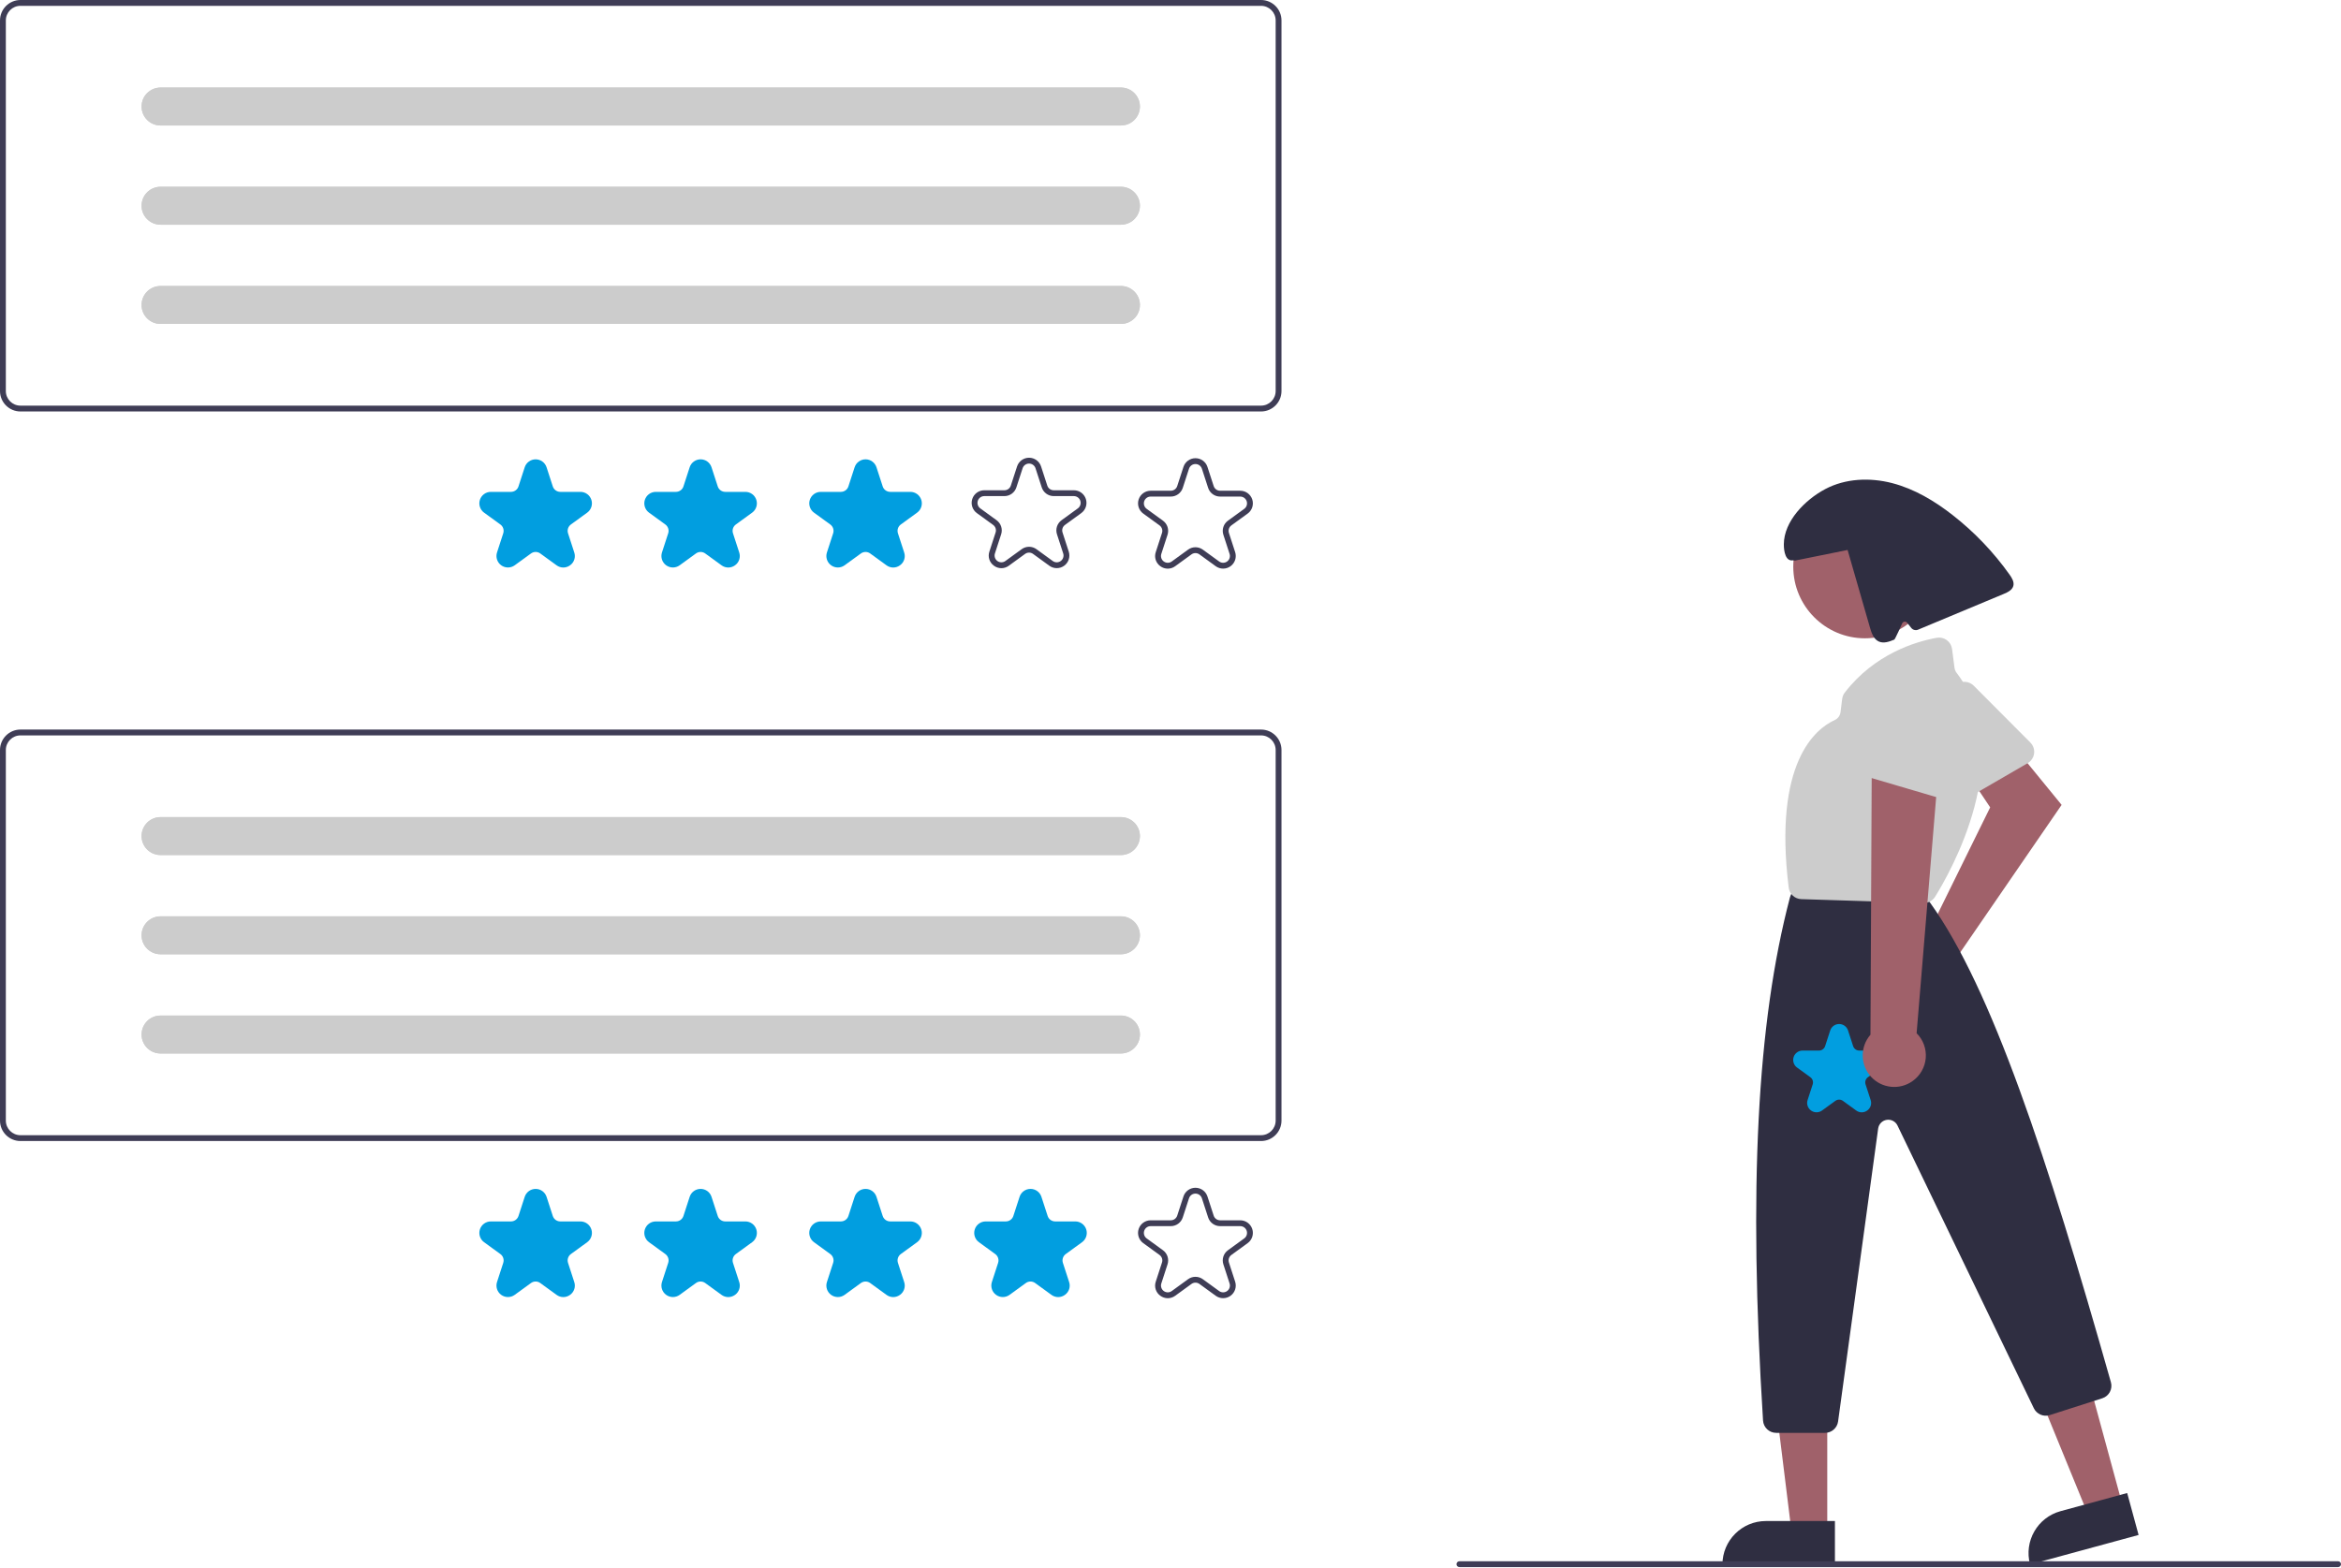
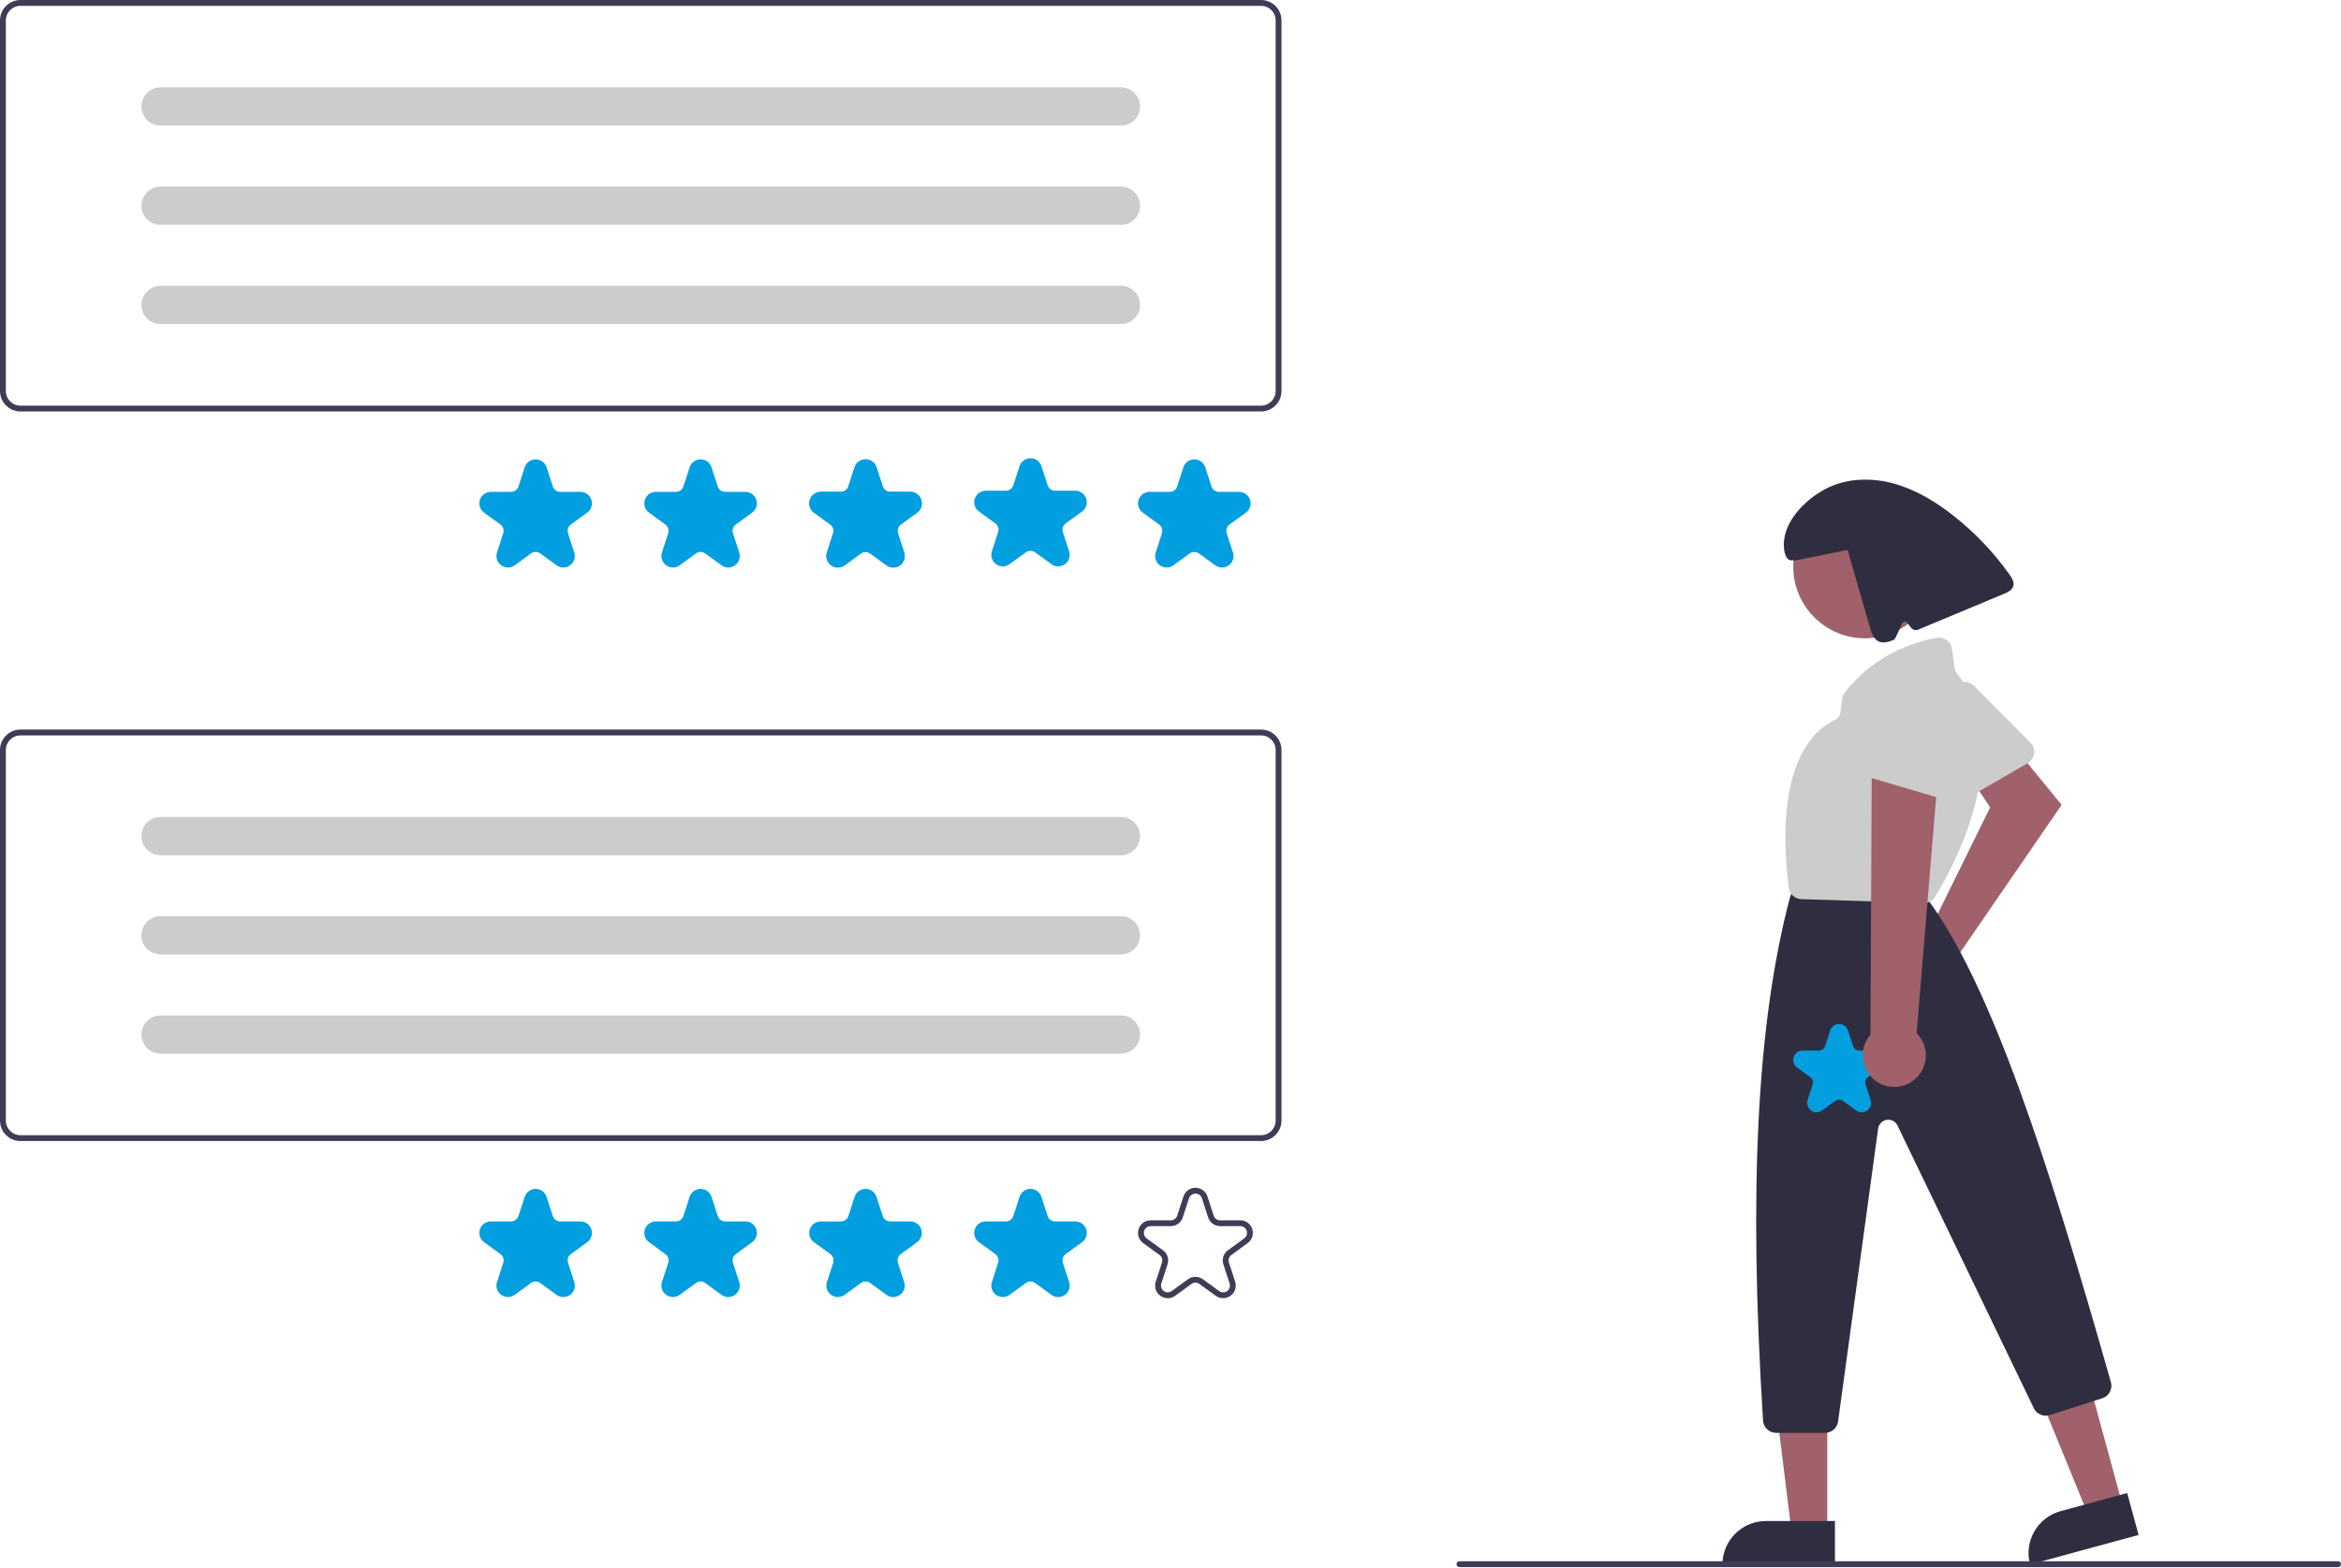
- <svg xmlns="http://www.w3.org/2000/svg" data-name="Layer 1" width="801.953" height="537" viewBox="0 0 801.953 537">
-   <path d="M857.273,503.003a10.527,10.527,0,0,1,1.621-.347l21.899-44.496-6.686-10.023,13.807-12.067,17.357,21.24-35.351,51.448a10.496,10.496,0,1,1-12.648-5.755Z" transform="translate(-199.0236 -181.5)" fill="#a0616a" />
-   <path d="M894.656,442.218a4.514,4.514,0,0,1-1.016.801l-22.406,12.989a4.499,4.499,0,0,1-6.324-1.968l-10.897-23.023a4.476,4.476,0,0,1,1.537-5.645l13.889-9.448a4.502,4.502,0,0,1,5.718.544L894.57,435.949a4.504,4.504,0,0,1,.086,6.269Z" transform="translate(-199.0236 -181.5)" fill="#ccc" />
-   <polygon points="727.092 515.689 715.262 518.908 697.217 474.811 714.677 470.06 727.092 515.689" fill="#a0616a" />
-   <path d="M906.717,697.917h23.644a0,0,0,0,1,0,0v14.887a0,0,0,0,1,0,0H891.83a0,0,0,0,1,0,0v0A14.887,14.887,0,0,1,906.717,697.917Z" transform="translate(-352.2474 82.43915) rotate(-15.22067)" fill="#2f2e41" />
-   <polygon points="625.961 524.716 613.702 524.715 607.869 477.427 625.963 477.428 625.961 524.716" fill="#a0616a" />
-   <path d="M604.944,521.212h23.644a0,0,0,0,1,0,0v14.887a0,0,0,0,1,0,0H590.057a0,0,0,0,1,0,0v0A14.887,14.887,0,0,1,604.944,521.212Z" fill="#2f2e41" />
-   <circle cx="638.878" cy="194.165" r="24.561" fill="#a0616a" />
-   <path d="M824.234,672.5H807.481a4.513,4.513,0,0,1-4.496-4.223c-4.992-79.361-2.072-136.289,9.19-179.153a4.678,4.678,0,0,1,.182-.552l.897-2.243a4.479,4.479,0,0,1,4.178-2.829h34.452a4.493,4.493,0,0,1,3.417,1.571l4.679,5.46c.091.106.177.215.259.329,21.101,29.426,40.011,86.954,61.912,164.278a4.485,4.485,0,0,1-2.958,5.517L901.189,666.417a4.524,4.524,0,0,1-5.425-2.332l-46.723-96.907a3.5,3.5,0,0,0-6.62,1.046l-13.728,100.386A4.517,4.517,0,0,1,824.234,672.5Z" transform="translate(-199.0236 -181.5)" fill="#2f2e41" />
-   <path d="M858.092,490.931c-.047,0-.094-.001-.141-.002l-41.848-1.321a4.485,4.485,0,0,1-4.329-3.954c-5.305-42.941,9.244-54.445,15.746-57.397a3.46,3.46,0,0,0,2.012-2.743l.562-4.501a4.484,4.484,0,0,1,.889-2.186c10.194-13.205,24.113-17.434,31.503-18.778a4.493,4.493,0,0,1,5.251,3.85l.843,6.463a3.56,3.56,0,0,0,.713,1.691c21.259,27.792-2.425,68.827-7.388,76.771h0A4.508,4.508,0,0,1,858.092,490.931Z" transform="translate(-199.0236 -181.5)" fill="#ccc" />
-   <path d="M887.455,378.43A97.753,97.753,0,0,0,867.95,358.01c-6.198-4.841-13.098-8.978-20.709-10.956-7.612-1.979-16.019-1.642-22.963,2.049-6.945,3.691-14.125,11.025-14.169,18.889-.014,2.527.629,5.945,3.117,5.508l.72.095q9.004-1.819,18.007-3.637,3.835,13.308,7.669,26.616c.539,1.87,1.262,3.961,3.037,4.758,1.672.751,3.604.043,5.296-.663.278-.116,2.668-5.482,2.668-5.482a1,1,0,0,1,1.723-.288l1.42,1.775a2,2,0,0,0,2.332.596q14.683-6.129,29.366-12.259c1.353-.565,2.865-1.302,3.257-2.715C889.095,380.944,888.267,379.576,887.455,378.43Z" transform="translate(-199.0236 -181.5)" fill="#2f2e41" />
-   <path d="M999.976,718.5h-301a1,1,0,0,1,0-2h301a1,1,0,0,1,0,2Z" transform="translate(-199.0236 -181.5)" fill="#3f3d56" />
-   <path d="M836.793,562.664a3.203,3.203,0,0,1-1.889-.625l-4.552-3.307a2.206,2.206,0,0,0-2.602,0l-4.552,3.307a3.213,3.213,0,0,1-4.945-3.592l1.739-5.351a2.207,2.207,0,0,0-.804-2.475l-4.552-3.308a3.213,3.213,0,0,1,1.889-5.813h5.626a2.208,2.208,0,0,0,2.105-1.529l1.739-5.351a3.213,3.213,0,0,1,6.112,0l1.739,5.351a2.208,2.208,0,0,0,2.105,1.529h5.626a3.213,3.213,0,0,1,1.889,5.813l-4.552,3.307a2.208,2.208,0,0,0-.804,2.475l1.739,5.351a3.165,3.165,0,0,1-1.167,3.592A3.203,3.203,0,0,1,836.793,562.664Z" transform="translate(-199.0236 -181.5)" fill="#019ee0" />
-   <path d="M854.189,551.966a10.743,10.743,0,0,0,1.406-16.412l7.773-93.871-23.144,3.184-.44,91.205a10.801,10.801,0,0,0,14.405,15.895Z" transform="translate(-199.0236 -181.5)" fill="#a0616a" />
-   <path d="M864.881,455.199a4.514,4.514,0,0,1-1.281-.186l-24.846-7.308a4.499,4.499,0,0,1-2.927-5.941l9.195-23.754a4.476,4.476,0,0,1,5.153-2.771l16.415,3.568a4.502,4.502,0,0,1,3.542,4.521l-.764,27.492a4.504,4.504,0,0,1-4.488,4.378Z" transform="translate(-199.0236 -181.5)" fill="#ccc" />
-   <path d="M631.024,572.5H206.024a7.008,7.008,0,0,1-7-7v-127a7.008,7.008,0,0,1,7-7H631.024a7.008,7.008,0,0,1,7,7v127A7.008,7.008,0,0,1,631.024,572.5Zm-425-139a5.006,5.006,0,0,0-5,5v127a5.006,5.006,0,0,0,5,5H631.024a5.006,5.006,0,0,0,5-5v-127a5.006,5.006,0,0,0-5-5Z" transform="translate(-199.0236 -181.5)" fill="#3f3d56" />
-   <path d="M391.999,625.975a3.925,3.925,0,0,1-2.314-.766l-5.576-4.051a2.702,2.702,0,0,0-3.187,0l-5.576,4.051a3.937,3.937,0,0,1-6.058-4.401l2.13-6.555a2.705,2.705,0,0,0-.985-3.032l-5.576-4.051a3.936,3.936,0,0,1,2.314-7.121h6.893a2.705,2.705,0,0,0,2.579-1.873l2.13-6.555a3.937,3.937,0,0,1,7.488,0l2.13,6.555a2.705,2.705,0,0,0,2.579,1.873h6.893a3.937,3.937,0,0,1,2.314,7.121l-5.576,4.051a2.705,2.705,0,0,0-.985,3.032l2.13,6.555a3.877,3.877,0,0,1-1.43,4.401A3.924,3.924,0,0,1,391.999,625.975Z" transform="translate(-199.0236 -181.5)" fill="#019ee0" />
-   <path d="M448.507,625.975a3.925,3.925,0,0,1-2.314-.766l-5.576-4.051a2.702,2.702,0,0,0-3.187,0l-5.576,4.051a3.937,3.937,0,0,1-6.058-4.401l2.13-6.555a2.705,2.705,0,0,0-.985-3.032l-5.576-4.051a3.937,3.937,0,0,1,2.314-7.121h6.893a2.705,2.705,0,0,0,2.579-1.873l2.13-6.555a3.936,3.936,0,0,1,7.488,0l2.13,6.555a2.705,2.705,0,0,0,2.579,1.873h6.893a3.937,3.937,0,0,1,2.314,7.121l-5.576,4.051a2.705,2.705,0,0,0-.985,3.032l2.13,6.555a3.877,3.877,0,0,1-1.43,4.401A3.924,3.924,0,0,1,448.507,625.975Z" transform="translate(-199.0236 -181.5)" fill="#019ee0" />
-   <path d="M505.016,625.975a3.924,3.924,0,0,1-2.314-.766l-5.576-4.051a2.708,2.708,0,0,0-3.188,0l-5.576,4.051a3.936,3.936,0,0,1-6.058-4.401l2.13-6.555a2.705,2.705,0,0,0-.985-3.032l-5.576-4.051a3.937,3.937,0,0,1,2.314-7.121h6.893a2.705,2.705,0,0,0,2.579-1.873l2.13-6.555a3.936,3.936,0,0,1,7.488,0l2.13,6.555a2.705,2.705,0,0,0,2.579,1.873h6.893a3.937,3.937,0,0,1,2.314,7.121l-5.576,4.051a2.705,2.705,0,0,0-.985,3.032l2.13,6.555a3.878,3.878,0,0,1-1.43,4.401A3.925,3.925,0,0,1,505.016,625.975Z" transform="translate(-199.0236 -181.5)" fill="#019ee0" />
-   <path d="M561.524,625.975a3.925,3.925,0,0,1-2.314-.766l-5.576-4.051a2.702,2.702,0,0,0-3.187,0L544.87,625.209a3.937,3.937,0,0,1-6.058-4.401l2.13-6.555a2.704,2.704,0,0,0-.985-3.032l-5.576-4.052a3.937,3.937,0,0,1,2.314-7.121h6.893a2.705,2.705,0,0,0,2.579-1.873l2.13-6.555a3.936,3.936,0,0,1,7.488,0l2.13,6.555a2.705,2.705,0,0,0,2.579,1.873h6.893a3.937,3.937,0,0,1,2.314,7.121l-5.576,4.051a2.705,2.705,0,0,0-.985,3.032l2.13,6.555A3.877,3.877,0,0,1,563.838,625.209,3.924,3.924,0,0,1,561.524,625.975Z" transform="translate(-199.0236 -181.5)" fill="#019ee0" />
-   <path d="M599.065,626.364a4.313,4.313,0,0,1-2.541-.841,4.261,4.261,0,0,1-1.571-4.835l2.13-6.555a2.319,2.319,0,0,0-.844-2.598l-5.577-4.052a4.324,4.324,0,0,1,2.542-7.822H600.096a2.318,2.318,0,0,0,2.21-1.606l2.13-6.555a4.324,4.324,0,0,1,8.225,0l2.13,6.555a2.318,2.318,0,0,0,2.21,1.606h6.893a4.324,4.324,0,0,1,2.542,7.822l-5.576,4.052a2.318,2.318,0,0,0-.844,2.598l2.13,6.555a4.324,4.324,0,0,1-6.654,4.834l-5.576-4.051a2.318,2.318,0,0,0-2.732,0l-5.576,4.051A4.31,4.31,0,0,1,599.065,626.364Zm9.484-7.339a4.315,4.315,0,0,1,2.541.828l5.576,4.051a2.324,2.324,0,0,0,3.576-2.598l-2.13-6.555a4.313,4.313,0,0,1,1.571-4.834l5.576-4.052a2.324,2.324,0,0,0-1.366-4.204h-6.893a4.313,4.313,0,0,1-4.112-2.988l-2.13-6.555a2.324,2.324,0,0,0-4.421,0l-2.13,6.555a4.312,4.312,0,0,1-4.112,2.988h-6.893a2.324,2.324,0,0,0-1.366,4.204l5.577,4.052a4.314,4.314,0,0,1,1.571,4.834l-2.13,6.555a2.324,2.324,0,0,0,3.576,2.598l5.577-4.051A4.317,4.317,0,0,1,608.549,619.025Z" transform="translate(-199.0236 -181.5)" fill="#3f3d56" />
-   <path d="M254.024,461.5a6.5,6.5,0,0,0,0,13h329a6.5,6.5,0,1,0,0-13Z" transform="translate(-199.0236 -181.5)" fill="#ccc" />
-   <path d="M254.024,495.5a6.5,6.5,0,0,0,0,13h329a6.5,6.5,0,1,0,0-13Z" transform="translate(-199.0236 -181.5)" fill="#ccc" />
-   <path d="M254.024,529.5a6.5,6.5,0,0,0,0,13h329a6.5,6.5,0,1,0,0-13Z" transform="translate(-199.0236 -181.5)" fill="#ccc" />
-   <path d="M254.024,461.5a6.5,6.5,0,0,0,0,13h329a6.5,6.5,0,1,0,0-13Z" transform="translate(-199.0236 -181.5)" fill="#ccc" />
-   <path d="M254.024,495.5a6.5,6.5,0,0,0,0,13h329a6.5,6.5,0,1,0,0-13Z" transform="translate(-199.0236 -181.5)" fill="#ccc" />
-   <path d="M254.024,529.5a6.5,6.5,0,0,0,0,13h329a6.5,6.5,0,1,0,0-13Z" transform="translate(-199.0236 -181.5)" fill="#ccc" />
-   <path d="M631.024,322.5H206.024a7.008,7.008,0,0,1-7-7v-127a7.008,7.008,0,0,1,7-7H631.024a7.008,7.008,0,0,1,7,7v127A7.008,7.008,0,0,1,631.024,322.5Zm-425-139a5.006,5.006,0,0,0-5,5v127a5.006,5.006,0,0,0,5,5H631.024a5.006,5.006,0,0,0,5-5v-127a5.006,5.006,0,0,0-5-5Z" transform="translate(-199.0236 -181.5)" fill="#3f3d56" />
-   <path d="M391.999,375.975a3.925,3.925,0,0,1-2.314-.766l-5.576-4.051a2.702,2.702,0,0,0-3.187,0l-5.576,4.051a3.937,3.937,0,0,1-6.058-4.401l2.13-6.555a2.705,2.705,0,0,0-.985-3.032l-5.576-4.051a3.936,3.936,0,0,1,2.314-7.121h6.893a2.705,2.705,0,0,0,2.579-1.873l2.13-6.555a3.937,3.937,0,0,1,7.488,0l2.13,6.555a2.705,2.705,0,0,0,2.579,1.873h6.893a3.937,3.937,0,0,1,2.314,7.121l-5.576,4.051a2.705,2.705,0,0,0-.985,3.032l2.13,6.555a3.877,3.877,0,0,1-1.43,4.401A3.924,3.924,0,0,1,391.999,375.975Z" transform="translate(-199.0236 -181.5)" fill="#019ee0" />
-   <path d="M448.507,375.975a3.925,3.925,0,0,1-2.314-.766l-5.576-4.051a2.702,2.702,0,0,0-3.187,0l-5.576,4.051a3.937,3.937,0,0,1-6.058-4.401l2.13-6.555a2.705,2.705,0,0,0-.985-3.032l-5.576-4.051a3.937,3.937,0,0,1,2.314-7.121h6.893a2.705,2.705,0,0,0,2.579-1.873l2.13-6.555a3.936,3.936,0,0,1,7.488,0l2.13,6.555a2.705,2.705,0,0,0,2.579,1.873h6.893a3.937,3.937,0,0,1,2.314,7.121l-5.576,4.051a2.705,2.705,0,0,0-.985,3.032l2.13,6.555a3.877,3.877,0,0,1-1.43,4.401A3.924,3.924,0,0,1,448.507,375.975Z" transform="translate(-199.0236 -181.5)" fill="#019ee0" />
-   <path d="M505.016,375.975a3.924,3.924,0,0,1-2.314-.766l-5.576-4.051a2.708,2.708,0,0,0-3.188,0l-5.576,4.051a3.936,3.936,0,0,1-6.058-4.401l2.13-6.555a2.705,2.705,0,0,0-.985-3.032l-5.576-4.051a3.937,3.937,0,0,1,2.314-7.121h6.893a2.705,2.705,0,0,0,2.579-1.873l2.13-6.555a3.936,3.936,0,0,1,7.488,0l2.13,6.555a2.705,2.705,0,0,0,2.579,1.873h6.893a3.937,3.937,0,0,1,2.314,7.121l-5.576,4.051a2.705,2.705,0,0,0-.985,3.032l2.13,6.555a3.878,3.878,0,0,1-1.43,4.401A3.925,3.925,0,0,1,505.016,375.975Z" transform="translate(-199.0236 -181.5)" fill="#019ee0" />
-   <path d="M599.065,376.364a4.313,4.313,0,0,1-2.541-.841,4.261,4.261,0,0,1-1.571-4.835l2.13-6.555a2.319,2.319,0,0,0-.844-2.598l-5.577-4.052a4.324,4.324,0,0,1,2.542-7.822H600.096a2.318,2.318,0,0,0,2.21-1.606l2.13-6.555a4.324,4.324,0,0,1,8.225,0l2.13,6.555a2.318,2.318,0,0,0,2.21,1.606h6.893a4.324,4.324,0,0,1,2.542,7.822l-5.576,4.052a2.318,2.318,0,0,0-.844,2.598l2.13,6.555a4.324,4.324,0,0,1-6.654,4.834l-5.576-4.051a2.318,2.318,0,0,0-2.732,0l-5.576,4.051A4.31,4.31,0,0,1,599.065,376.364Zm9.484-7.339a4.315,4.315,0,0,1,2.541.828l5.576,4.051a2.324,2.324,0,0,0,3.576-2.598l-2.13-6.555a4.313,4.313,0,0,1,1.571-4.834l5.576-4.052a2.324,2.324,0,0,0-1.366-4.204h-6.893a4.313,4.313,0,0,1-4.112-2.988l-2.13-6.555a2.324,2.324,0,0,0-4.421,0l-2.13,6.555a4.312,4.312,0,0,1-4.112,2.988h-6.893a2.324,2.324,0,0,0-1.366,4.204l5.577,4.052a4.314,4.314,0,0,1,1.571,4.834l-2.13,6.555a2.324,2.324,0,0,0,3.576,2.598l5.577-4.051A4.317,4.317,0,0,1,608.549,369.025Z" transform="translate(-199.0236 -181.5)" fill="#3f3d56" />
-   <path d="M542.065,376.203a4.313,4.313,0,0,1-2.541-.841,4.261,4.261,0,0,1-1.571-4.835l2.13-6.555a2.319,2.319,0,0,0-.844-2.598l-5.577-4.052A4.324,4.324,0,0,1,536.203,349.5H543.096a2.318,2.318,0,0,0,2.21-1.606l2.13-6.555a4.324,4.324,0,0,1,8.225,0l2.13,6.555a2.318,2.318,0,0,0,2.21,1.606h6.893a4.324,4.324,0,0,1,2.542,7.822l-5.576,4.052a2.318,2.318,0,0,0-.844,2.598l2.13,6.555a4.324,4.324,0,0,1-6.654,4.834l-5.576-4.051a2.318,2.318,0,0,0-2.732,0l-5.576,4.051A4.31,4.31,0,0,1,542.065,376.203Zm9.484-7.339a4.315,4.315,0,0,1,2.541.828l5.576,4.051a2.324,2.324,0,0,0,3.576-2.598l-2.13-6.555a4.313,4.313,0,0,1,1.571-4.834l5.576-4.052a2.324,2.324,0,0,0-1.366-4.204h-6.893a4.313,4.313,0,0,1-4.112-2.988l-2.13-6.555a2.324,2.324,0,0,0-4.421,0l-2.13,6.555A4.312,4.312,0,0,1,543.096,351.5h-6.893a2.324,2.324,0,0,0-1.366,4.204l5.577,4.052a4.314,4.314,0,0,1,1.571,4.834l-2.13,6.555a2.324,2.324,0,0,0,3.576,2.598l5.577-4.051A4.317,4.317,0,0,1,551.549,368.864Z" transform="translate(-199.0236 -181.5)" fill="#3f3d56" />
-   <path d="M254.024,211.5a6.5,6.5,0,0,0,0,13h329a6.5,6.5,0,0,0,0-13Z" transform="translate(-199.0236 -181.5)" fill="#ccc" />
-   <path d="M254.024,245.5a6.5,6.5,0,0,0,0,13h329a6.5,6.5,0,0,0,0-13Z" transform="translate(-199.0236 -181.5)" fill="#ccc" />
-   <path d="M254.024,279.5a6.5,6.5,0,0,0,0,13h329a6.5,6.5,0,0,0,0-13Z" transform="translate(-199.0236 -181.5)" fill="#ccc" />
-   <path d="M254.024,211.5a6.5,6.5,0,0,0,0,13h329a6.5,6.5,0,0,0,0-13Z" transform="translate(-199.0236 -181.5)" fill="#ccc" />
-   <path d="M254.024,245.5a6.5,6.5,0,0,0,0,13h329a6.5,6.5,0,0,0,0-13Z" transform="translate(-199.0236 -181.5)" fill="#ccc" />
-   <path d="M254.024,279.5a6.5,6.5,0,0,0,0,13h329a6.5,6.5,0,0,0,0-13Z" transform="translate(-199.0236 -181.5)" fill="#ccc" />
+ <svg xmlns="http://www.w3.org/2000/svg" xmlns:ns1="http://vectornator.io" height="100%" stroke-miterlimit="10" style="fill-rule:nonzero;clip-rule:evenodd;stroke-linecap:round;stroke-linejoin:round;" version="1.1" viewBox="0 0 801.953 537" width="100%" xml:space="preserve">
+   <defs />
+   <clipPath id="ArtboardFrame">
+     <rect height="537" width="801.953" x="0" y="0" />
+   </clipPath>
+   <g clip-path="url(#ArtboardFrame)" id="Untitled" ns1:layerName="Untitled">
+     <path d="M658.249 321.503C658.78 321.345 659.322 321.229 659.87 321.157L681.769 276.66L675.083 266.637L688.891 254.571L706.248 275.811L670.897 327.259C672.678 331.243 671.808 335.913 668.712 338.988C665.616 342.063 660.94 342.902 656.968 341.095C652.996 339.287 650.557 335.211 650.842 330.857C651.127 326.502 654.076 322.778 658.249 321.503Z" fill="#a0616a" fill-rule="nonzero" opacity="1" stroke="none" ns1:layerName="path" />
+     <path d="M695.632 260.718C695.334 261.032 694.991 261.302 694.616 261.519L672.21 274.508C671.121 275.139 669.818 275.286 668.616 274.912C667.415 274.538 666.424 273.678 665.886 272.54L654.989 249.517C654.03 247.515 654.685 245.112 656.526 243.872L670.415 234.424C672.204 233.208 674.605 233.436 676.133 234.968L695.546 254.449C697.263 256.173 697.301 258.948 695.632 260.718Z" fill="#cccccc" fill-rule="nonzero" opacity="1" stroke="none" ns1:layerName="path" />
+     <path d="M727.092 515.689L715.262 518.908L697.217 474.811L714.677 470.06L727.092 515.689Z" fill="#a0616a" fill-rule="nonzero" opacity="1" stroke="none" ns1:layerName="polygon" />
+     <path d="M705.892 517.827L728.707 511.62L728.707 511.62L732.615 525.984L732.615 525.984L695.436 536.1L695.436 536.1L695.436 536.1C693.278 528.167 697.959 519.986 705.892 517.827Z" fill="#2f2e41" fill-rule="nonzero" opacity="1" stroke="none" ns1:layerName="path" />
+     <path d="M625.961 524.716L613.702 524.715L607.869 477.427L625.963 477.428L625.961 524.716Z" fill="#a0616a" fill-rule="nonzero" opacity="1" stroke="none" ns1:layerName="polygon" />
+     <path d="M604.944 521.212L628.588 521.212L628.588 521.212L628.588 536.099L628.588 536.099L590.057 536.099L590.057 536.099L590.057 536.099C590.057 527.877 596.723 521.212 604.944 521.212Z" fill="#2f2e41" fill-rule="nonzero" opacity="1" stroke="none" ns1:layerName="path" />
+     <path d="M614.317 194.165C614.317 180.601 625.313 169.604 638.878 169.604C652.443 169.604 663.439 180.601 663.439 194.165C663.439 207.73 652.443 218.726 638.878 218.726C625.313 218.726 614.317 207.73 614.317 194.165Z" fill="#a0616a" fill-rule="nonzero" opacity="1" stroke="none" ns1:layerName="circle" />
+     <path d="M625.211 491L608.457 491C606.08 490.996 604.114 489.149 603.961 486.777C598.969 407.416 601.889 350.488 613.151 307.624C613.2 307.437 613.261 307.252 613.333 307.072L614.231 304.829C614.909 303.117 616.567 301.994 618.409 302L652.861 302C654.175 301.999 655.423 302.573 656.278 303.571L660.957 309.031C661.048 309.138 661.134 309.246 661.216 309.36C682.317 338.786 701.227 396.314 723.129 473.639C723.801 475.976 722.489 478.423 720.17 479.155L702.165 484.917C700.029 485.59 697.722 484.598 696.74 482.585L650.018 385.678C649.347 384.287 647.844 383.5 646.319 383.741C644.794 383.982 643.607 385.194 643.397 386.724L629.669 487.109C629.357 489.335 627.458 490.993 625.211 491Z" fill="#2f2e41" fill-rule="nonzero" opacity="1" stroke="none" ns1:layerName="path" />
+     <path d="M659.068 309.431C659.021 309.431 658.974 309.43 658.927 309.429L617.079 308.107C614.855 308.045 613.013 306.362 612.75 304.153C607.445 261.212 621.994 249.708 628.496 246.756C629.601 246.257 630.364 245.216 630.508 244.013L631.07 239.512C631.166 238.717 631.473 237.962 631.96 237.326C642.153 224.121 656.072 219.893 663.462 218.548C664.674 218.33 665.921 218.619 666.914 219.346C667.906 220.074 668.557 221.177 668.714 222.397L669.556 228.86C669.642 229.477 669.888 230.06 670.27 230.552C691.529 258.344 667.845 299.379 662.881 307.322L662.881 307.322C662.057 308.633 660.617 309.429 659.068 309.431Z" fill="#cccccc" fill-rule="nonzero" opacity="1" stroke="none" ns1:layerName="path" />
+     <path d="M688.431 196.93C682.952 189.215 676.382 182.337 668.926 176.51C662.728 171.669 655.828 167.532 648.216 165.554C640.604 163.575 632.198 163.912 625.253 167.603C618.308 171.294 611.128 178.627 611.084 186.492C611.07 189.019 611.713 192.437 614.201 192L614.921 192.096C620.923 190.883 626.925 189.671 632.927 188.459C635.484 197.33 638.041 206.202 640.597 215.074C641.136 216.944 641.859 219.035 643.633 219.832C645.305 220.583 647.238 219.876 648.929 219.17C649.208 219.053 651.598 213.688 651.598 213.688C651.72 213.347 652.017 213.098 652.374 213.038C652.732 212.978 653.094 213.117 653.32 213.4L654.74 215.174C655.298 215.871 656.249 216.114 657.072 215.77C666.861 211.684 676.649 207.598 686.438 203.512C687.791 202.947 689.303 202.21 689.695 200.797C690.071 199.444 689.244 198.076 688.431 196.93Z" fill="#2f2e41" fill-rule="nonzero" opacity="1" stroke="none" ns1:layerName="path" />
+     <path d="M800.953 537L499.953 537C499.4 537 498.953 536.552 498.953 536C498.953 535.448 499.4 535 499.953 535L800.953 535C801.505 535 801.953 535.448 801.953 536C801.953 536.552 801.505 537 800.953 537Z" fill="#3f3d56" fill-rule="nonzero" opacity="1" stroke="none" ns1:layerName="path" />
+     <path d="M637.77 381.164C637.089 381.161 636.428 380.942 635.881 380.539L631.329 377.231C630.554 376.666 629.502 376.666 628.727 377.231L624.175 380.539C623.049 381.357 621.524 381.357 620.397 380.539C619.271 379.721 618.8 378.27 619.23 376.946L620.969 371.595C621.267 370.683 620.942 369.683 620.164 369.121L615.612 365.813C614.486 364.995 614.015 363.544 614.445 362.22C614.875 360.896 616.109 360 617.501 360L623.128 360C624.087 360.002 624.938 359.384 625.233 358.471L626.971 353.12C627.401 351.795 628.635 350.899 630.028 350.899C631.42 350.899 632.654 351.795 633.084 353.12L634.823 358.471C635.117 359.384 635.968 360.002 636.928 360L642.554 360C643.946 360 645.18 360.896 645.61 362.22C646.04 363.544 645.569 364.995 644.443 365.813L639.891 369.12C639.114 369.683 638.789 370.683 639.087 371.595L640.826 376.946C641.272 378.27 640.798 379.73 639.658 380.539C639.111 380.942 638.45 381.161 637.77 381.164Z" fill="#019ee0" fill-rule="nonzero" opacity="1" stroke="none" ns1:layerName="path" />
+     <path d="M655.165 370.466C657.768 368.641 659.429 365.756 659.7 362.588C659.972 359.421 658.826 356.295 656.572 354.054L664.345 260.182L641.201 263.366L640.761 354.571C637.167 358.698 637.228 364.861 640.903 368.916C644.578 372.972 650.705 373.638 655.165 370.466Z" fill="#a0616a" fill-rule="nonzero" opacity="1" stroke="none" ns1:layerName="path" />
+     <path d="M665.857 273.699C665.424 273.699 664.993 273.637 664.577 273.514L639.731 266.206C638.523 265.851 637.52 265.007 636.964 263.878C636.407 262.749 636.35 261.438 636.804 260.265L645.999 236.511C646.792 234.437 648.984 233.258 651.151 233.739L667.566 237.308C669.68 237.768 671.167 239.667 671.108 241.829L670.345 269.321C670.277 271.753 668.29 273.691 665.857 273.699Z" fill="#cccccc" fill-rule="nonzero" opacity="1" stroke="none" ns1:layerName="path" />
+     <path d="M432 391L7 391C3.136 390.996 0.004 387.864 4.65332e-06 384L4.65332e-06 257C0.004 253.136 3.136 250.004 7 250L432 250C435.864 250.004 438.996 253.136 439 257L439 384C438.996 387.864 435.864 390.996 432 391ZM7 252C4.24 252.003 2.003 254.24 2 257L2 384C2.003 386.76 4.24 388.997 7 389L432 389C434.76 388.997 436.997 386.76 437 384L437 257C436.997 254.24 434.76 252.003 432 252L7 252Z" fill="#3f3d56" fill-rule="nonzero" opacity="1" stroke="none" ns1:layerName="path" />
+     <path d="M192.975 444.475C192.142 444.472 191.332 444.204 190.661 443.709L185.085 439.658C184.135 438.964 182.847 438.964 181.897 439.658L176.321 443.709C174.941 444.711 173.073 444.711 171.693 443.709C170.314 442.707 169.736 440.93 170.263 439.308L172.393 432.753C172.758 431.636 172.36 430.41 171.408 429.721L165.832 425.669C164.452 424.667 163.875 422.89 164.402 421.268C164.929 419.646 166.44 418.548 168.145 418.548L175.038 418.548C176.214 418.55 177.256 417.793 177.617 416.675L179.747 410.119C180.274 408.497 181.785 407.399 183.491 407.399C185.197 407.399 186.708 408.497 187.235 410.119L189.365 416.675C189.726 417.793 190.768 418.55 191.944 418.548L198.837 418.548C200.542 418.548 202.053 419.646 202.58 421.268C203.107 422.89 202.53 424.667 201.15 425.669L195.574 429.721C194.622 430.41 194.224 431.636 194.589 432.753L196.719 439.308C197.266 440.93 196.685 442.718 195.289 443.709C194.618 444.203 193.808 444.472 192.975 444.475Z" fill="#019ee0" fill-rule="nonzero" opacity="1" stroke="none" ns1:layerName="path" />
+     <path d="M249.484 444.475C248.65 444.472 247.84 444.204 247.17 443.709L241.593 439.658C240.644 438.964 239.355 438.964 238.406 439.658L232.829 443.709C231.45 444.711 229.582 444.711 228.202 443.709C226.822 442.707 226.245 440.93 226.771 439.308L228.901 432.753C229.267 431.636 228.869 430.41 227.917 429.721L222.34 425.669C220.961 424.667 220.383 422.89 220.91 421.268C221.437 419.646 222.949 418.548 224.654 418.548L231.547 418.548C232.722 418.55 233.764 417.793 234.126 416.675L236.256 410.119C236.782 408.497 238.294 407.399 240 407.399C241.705 407.399 243.217 408.497 243.743 410.119L245.873 416.675C246.235 417.793 247.277 418.55 248.452 418.548L255.345 418.548C257.05 418.548 258.562 419.646 259.089 421.268C259.616 422.89 259.039 424.667 257.659 425.669L252.083 429.721C251.13 430.41 250.732 431.636 251.097 432.753L253.227 439.308C253.774 440.93 253.193 442.718 251.797 443.709C251.127 444.203 250.317 444.472 249.484 444.475Z" fill="#019ee0" fill-rule="nonzero" opacity="1" stroke="none" ns1:layerName="path" />
+     <path d="M305.992 444.475C305.159 444.472 304.349 444.203 303.678 443.709L298.102 439.658C297.152 438.966 295.864 438.966 294.914 439.658L289.338 443.709C287.958 444.711 286.09 444.711 284.71 443.709C283.331 442.707 282.753 440.93 283.28 439.308L285.41 432.753C285.775 431.636 285.377 430.41 284.425 429.721L278.849 425.669C277.469 424.667 276.892 422.89 277.419 421.268C277.946 419.646 279.457 418.548 281.163 418.548L288.055 418.548C289.231 418.55 290.273 417.793 290.634 416.675L292.764 410.119C293.291 408.497 294.802 407.399 296.508 407.399C298.214 407.399 299.725 408.497 300.252 410.119L302.382 416.675C302.743 417.793 303.785 418.55 304.961 418.548L311.853 418.548C313.559 418.548 315.07 419.646 315.597 421.268C316.124 422.89 315.547 424.667 314.167 425.669L308.591 429.721C307.639 430.41 307.241 431.636 307.606 432.753L309.736 439.308C310.283 440.93 309.701 442.718 308.306 443.709C307.635 444.203 306.825 444.472 305.992 444.475Z" fill="#019ee0" fill-rule="nonzero" opacity="1" stroke="none" ns1:layerName="path" />
+     <path d="M362.501 444.475C361.668 444.472 360.857 444.204 360.187 443.709L354.61 439.658C353.661 438.964 352.372 438.964 351.423 439.658L345.846 443.709C344.467 444.711 342.599 444.711 341.219 443.709C339.839 442.707 339.262 440.93 339.788 439.308L341.918 432.753C342.284 431.636 341.886 430.41 340.933 429.721L335.357 425.669C333.977 424.667 333.4 422.89 333.927 421.268C334.454 419.646 335.965 418.548 337.671 418.548L344.564 418.548C345.739 418.55 346.781 417.793 347.143 416.675L349.272 410.119C349.799 408.497 351.311 407.399 353.016 407.399C354.722 407.399 356.233 408.497 356.76 410.119L358.89 416.675C359.251 417.793 360.294 418.55 361.469 418.548L368.362 418.548C370.067 418.548 371.578 419.646 372.105 421.268C372.633 422.89 372.055 424.667 370.676 425.669L365.099 429.721C364.147 430.41 363.749 431.636 364.114 432.753L366.244 439.308C366.791 440.93 366.21 442.718 364.814 443.709C364.144 444.204 363.334 444.472 362.501 444.475Z" fill="#019ee0" fill-rule="nonzero" opacity="1" stroke="none" ns1:layerName="path" />
+     <path d="M400.041 444.864C399.126 444.86 398.236 444.566 397.5 444.023C395.966 442.935 395.328 440.97 395.928 439.188L398.059 432.633C398.372 431.675 398.03 430.625 397.214 430.035L391.638 425.983C390.122 424.882 389.488 422.93 390.067 421.148C390.646 419.367 392.306 418.16 394.18 418.161L401.072 418.161C402.08 418.162 402.973 417.513 403.282 416.555L405.413 409.999C405.992 408.218 407.652 407.012 409.525 407.012C411.398 407.012 413.059 408.218 413.638 409.999L415.768 416.555C416.077 417.513 416.97 418.162 417.978 418.161L424.871 418.161C426.744 418.161 428.404 419.367 428.983 421.148C429.562 422.93 428.928 424.882 427.412 425.983L421.836 430.035C421.02 430.625 420.678 431.675 420.991 432.633L423.122 439.188C423.7 440.97 423.066 442.921 421.551 444.022C420.035 445.123 417.983 445.123 416.467 444.022L410.891 439.971C410.077 439.377 408.973 439.377 408.159 439.971L402.582 444.022C401.846 444.566 400.956 444.86 400.041 444.864ZM409.525 437.525C410.438 437.525 411.328 437.815 412.066 438.353L417.643 442.404C418.457 442.996 419.56 442.997 420.375 442.405C421.19 441.813 421.53 440.764 421.219 439.806L419.089 433.251C418.507 431.469 419.142 429.515 420.66 428.417L426.236 424.365C427.051 423.773 427.392 422.724 427.081 421.766C426.769 420.809 425.877 420.161 424.87 420.161L417.978 420.161C416.103 420.164 414.441 418.957 413.865 417.173L411.735 410.618C411.424 409.66 410.532 409.012 409.525 409.012C408.518 409.012 407.626 409.66 407.315 410.618L405.184 417.173C404.609 418.957 402.947 420.164 401.072 420.161L394.179 420.161C393.173 420.161 392.28 420.809 391.969 421.766C391.658 422.724 391.999 423.773 392.813 424.365L398.39 428.417C399.908 429.516 400.543 431.469 399.961 433.251L397.83 439.806C397.519 440.764 397.86 441.813 398.675 442.404C399.489 442.996 400.592 442.996 401.407 442.404L406.983 438.353C407.722 437.815 408.612 437.525 409.525 437.525Z" fill="#3f3d56" fill-rule="nonzero" opacity="1" stroke="none" ns1:layerName="path" />
+     <path d="M55 280C51.41 280 48.5 282.91 48.5 286.5C48.5 290.09 51.41 293 55 293L384 293C387.59 293 390.5 290.09 390.5 286.5C390.5 282.91 387.59 280 384 280L55 280Z" fill="#cccccc" fill-rule="nonzero" opacity="1" stroke="none" ns1:layerName="path" />
+     <path d="M55 314C51.41 314 48.5 316.91 48.5 320.5C48.5 324.09 51.41 327 55 327L384 327C387.59 327 390.5 324.09 390.5 320.5C390.5 316.91 387.59 314 384 314L55 314Z" fill="#cccccc" fill-rule="nonzero" opacity="1" stroke="none" ns1:layerName="path" />
+     <path d="M55 348C51.41 348 48.5 350.91 48.5 354.5C48.5 358.09 51.41 361 55 361L384 361C387.59 361 390.5 358.09 390.5 354.5C390.5 350.91 387.59 348 384 348L55 348Z" fill="#cccccc" fill-rule="nonzero" opacity="1" stroke="none" ns1:layerName="path" />
+     <path d="M55 280C51.41 280 48.5 282.91 48.5 286.5C48.5 290.09 51.41 293 55 293L384 293C387.59 293 390.5 290.09 390.5 286.5C390.5 282.91 387.59 280 384 280L55 280Z" fill="#cccccc" fill-rule="nonzero" opacity="1" stroke="none" ns1:layerName="path" />
+     <path d="M55 314C51.41 314 48.5 316.91 48.5 320.5C48.5 324.09 51.41 327 55 327L384 327C387.59 327 390.5 324.09 390.5 320.5C390.5 316.91 387.59 314 384 314L55 314Z" fill="#cccccc" fill-rule="nonzero" opacity="1" stroke="none" ns1:layerName="path" />
+     <path d="M55 348C51.41 348 48.5 350.91 48.5 354.5C48.5 358.09 51.41 361 55 361L384 361C387.59 361 390.5 358.09 390.5 354.5C390.5 350.91 387.59 348 384 348L55 348Z" fill="#cccccc" fill-rule="nonzero" opacity="1" stroke="none" ns1:layerName="path" />
+     <path d="M432 141L7 141C3.136 140.996 0.004 137.864 4.65332e-06 134L4.65332e-06 7C0.004 3.136 3.136 0.004 7 0L432 0C435.864 0.004 438.996 3.136 439 7L439 134C438.996 137.864 435.864 140.996 432 141ZM7 2C4.24 2.003 2.003 4.24 2 7L2 134C2.003 136.76 4.24 138.997 7 139L432 139C434.76 138.997 436.997 136.76 437 134L437 7C436.997 4.24 434.76 2.003 432 2L7 2Z" fill="#3f3d56" fill-rule="nonzero" opacity="1" stroke="none" ns1:layerName="path" />
+     <path d="M192.975 194.475C192.142 194.472 191.332 194.204 190.661 193.709L185.085 189.658C184.135 188.964 182.847 188.964 181.897 189.658L176.321 193.709C174.941 194.711 173.073 194.711 171.693 193.709C170.314 192.707 169.736 190.93 170.263 189.308L172.393 182.753C172.758 181.636 172.36 180.41 171.408 179.721L165.832 175.669C164.452 174.667 163.875 172.89 164.402 171.268C164.929 169.646 166.44 168.548 168.145 168.548L175.038 168.548C176.214 168.55 177.256 167.793 177.617 166.675L179.747 160.119C180.274 158.497 181.785 157.399 183.491 157.399C185.197 157.399 186.708 158.497 187.235 160.119L189.365 166.675C189.726 167.793 190.768 168.55 191.944 168.548L198.837 168.548C200.542 168.548 202.053 169.646 202.58 171.268C203.107 172.89 202.53 174.667 201.15 175.669L195.574 179.721C194.622 180.41 194.224 181.636 194.589 182.753L196.719 189.308C197.266 190.93 196.685 192.718 195.289 193.709C194.618 194.203 193.808 194.472 192.975 194.475Z" fill="#019ee0" fill-rule="nonzero" opacity="1" stroke="none" ns1:layerName="path" />
+     <path d="M249.484 194.475C248.65 194.472 247.84 194.204 247.17 193.709L241.593 189.658C240.644 188.964 239.355 188.964 238.406 189.658L232.829 193.709C231.45 194.711 229.582 194.711 228.202 193.709C226.822 192.707 226.245 190.93 226.771 189.308L228.901 182.753C229.267 181.636 228.869 180.41 227.917 179.721L222.34 175.669C220.961 174.667 220.383 172.89 220.91 171.268C221.437 169.646 222.949 168.548 224.654 168.548L231.547 168.548C232.722 168.55 233.764 167.793 234.126 166.675L236.256 160.119C236.782 158.497 238.294 157.399 240 157.399C241.705 157.399 243.217 158.497 243.743 160.119L245.873 166.675C246.235 167.793 247.277 168.55 248.452 168.548L255.345 168.548C257.05 168.548 258.562 169.646 259.089 171.268C259.616 172.89 259.039 174.667 257.659 175.669L252.083 179.721C251.13 180.41 250.732 181.636 251.097 182.753L253.227 189.308C253.774 190.93 253.193 192.718 251.797 193.709C251.127 194.203 250.317 194.472 249.484 194.475Z" fill="#019ee0" fill-rule="nonzero" opacity="1" stroke="none" ns1:layerName="path" />
+     <path d="M305.992 194.475C305.159 194.472 304.349 194.203 303.678 193.709L298.102 189.658C297.152 188.966 295.864 188.966 294.914 189.658L289.338 193.709C287.958 194.711 286.09 194.711 284.71 193.709C283.331 192.707 282.753 190.93 283.28 189.308L285.41 182.753C285.775 181.636 285.377 180.41 284.425 179.721L278.849 175.669C277.469 174.667 276.892 172.89 277.419 171.268C277.946 169.646 279.457 168.548 281.163 168.548L288.055 168.548C289.231 168.55 290.273 167.793 290.634 166.675L292.764 160.119C293.291 158.497 294.802 157.399 296.508 157.399C298.214 157.399 299.725 158.497 300.252 160.119L302.382 166.675C302.743 167.793 303.785 168.55 304.961 168.548L311.853 168.548C313.559 168.548 315.07 169.646 315.597 171.268C316.124 172.89 315.547 174.667 314.167 175.669L308.591 179.721C307.639 180.41 307.241 181.636 307.606 182.753L309.736 189.308C310.283 190.93 309.701 192.718 308.306 193.709C307.635 194.203 306.825 194.472 305.992 194.475Z" fill="#019ee0" fill-rule="nonzero" opacity="1" stroke="none" ns1:layerName="path" />
+     <path d="M305.992 194.475C305.159 194.472 304.349 194.203 303.678 193.709L298.102 189.658C297.152 188.966 295.864 188.966 294.914 189.658L289.338 193.709C287.958 194.711 286.09 194.711 284.71 193.709C283.331 192.707 282.753 190.93 283.28 189.308L285.41 182.753C285.775 181.636 285.377 180.41 284.425 179.721L278.849 175.669C277.469 174.667 276.892 172.89 277.419 171.268C277.946 169.646 279.457 168.548 281.163 168.548L288.055 168.548C289.231 168.55 290.273 167.793 290.634 166.675L292.764 160.119C293.291 158.497 294.802 157.399 296.508 157.399C298.214 157.399 299.725 158.497 300.252 160.119L302.382 166.675C302.743 167.793 303.785 168.55 304.961 168.548L311.853 168.548C313.559 168.548 315.07 169.646 315.597 171.268C316.124 172.89 315.547 174.667 314.167 175.669L308.591 179.721C307.639 180.41 307.241 181.636 307.606 182.753L309.736 189.308C310.283 190.93 309.701 192.718 308.306 193.709C307.635 194.203 306.825 194.472 305.992 194.475Z" fill="#019ee0" fill-rule="nonzero" opacity="1" stroke="none" ns1:layerName="path 1" />
+     <path d="M362.5 194.088C361.667 194.085 360.857 193.816 360.187 193.322L354.61 189.27C353.66 188.579 352.373 188.579 351.422 189.27L345.846 193.322C344.466 194.324 342.598 194.324 341.219 193.322C339.839 192.32 339.261 190.543 339.788 188.921L341.918 182.366C342.284 181.248 341.885 180.023 340.933 179.333L335.357 175.282C333.977 174.28 333.4 172.503 333.927 170.881C334.454 169.259 335.965 168.161 337.671 168.161L344.564 168.161C345.739 168.163 346.781 167.406 347.142 166.287L349.272 159.732C349.799 158.11 351.311 157.012 353.016 157.012C354.722 157.012 356.233 158.11 356.76 159.732L358.89 166.287C359.251 167.406 360.294 168.163 361.469 168.161L368.362 168.161C370.067 168.161 371.578 169.259 372.105 170.881C372.633 172.503 372.055 174.28 370.676 175.282L365.099 179.333C364.147 180.023 363.749 181.248 364.114 182.366L366.244 188.921C366.791 190.543 366.21 192.331 364.814 193.322C364.144 193.816 363.333 194.085 362.5 194.088Z" fill="#019ee0" fill-rule="nonzero" opacity="1" stroke="none" ns1:layerName="path 2" />
+     <path d="M55 30C51.41 30 48.5 32.91 48.5 36.5C48.5 40.09 51.41 43 55 43L384 43C387.59 43 390.5 40.09 390.5 36.5C390.5 32.91 387.59 30 384 30L55 30Z" fill="#cccccc" fill-rule="nonzero" opacity="1" stroke="none" ns1:layerName="path" />
+     <path d="M55 64C51.41 64 48.5 66.91 48.5 70.5C48.5 74.09 51.41 77 55 77L384 77C387.59 77 390.5 74.09 390.5 70.5C390.5 66.91 387.59 64 384 64L55 64Z" fill="#cccccc" fill-rule="nonzero" opacity="1" stroke="none" ns1:layerName="path" />
+     <path d="M55 98C51.41 98 48.5 100.91 48.5 104.5C48.5 108.09 51.41 111 55 111L384 111C387.59 111 390.5 108.09 390.5 104.5C390.5 100.91 387.59 98 384 98L55 98Z" fill="#cccccc" fill-rule="nonzero" opacity="1" stroke="none" ns1:layerName="path" />
+     <path d="M55 30C51.41 30 48.5 32.91 48.5 36.5C48.5 40.09 51.41 43 55 43L384 43C387.59 43 390.5 40.09 390.5 36.5C390.5 32.91 387.59 30 384 30L55 30Z" fill="#cccccc" fill-rule="nonzero" opacity="1" stroke="none" ns1:layerName="path" />
+     <path d="M55 64C51.41 64 48.5 66.91 48.5 70.5C48.5 74.09 51.41 77 55 77L384 77C387.59 77 390.5 74.09 390.5 70.5C390.5 66.91 387.59 64 384 64L55 64Z" fill="#cccccc" fill-rule="nonzero" opacity="1" stroke="none" ns1:layerName="path" />
+     <path d="M55 98C51.41 98 48.5 100.91 48.5 104.5C48.5 108.09 51.41 111 55 111L384 111C387.59 111 390.5 108.09 390.5 104.5C390.5 100.91 387.59 98 384 98L55 98Z" fill="#cccccc" fill-rule="nonzero" opacity="1" stroke="none" ns1:layerName="path" />
+     <path d="M418.621 194.475C417.788 194.472 416.978 194.203 416.307 193.709L410.731 189.658C409.781 188.966 408.493 188.966 407.543 189.658L401.967 193.709C400.587 194.711 398.719 194.711 397.339 193.709C395.96 192.707 395.382 190.93 395.909 189.308L398.039 182.753C398.404 181.636 398.006 180.41 397.054 179.721L391.478 175.669C390.098 174.667 389.521 172.89 390.048 171.268C390.575 169.646 392.086 168.548 393.792 168.548L400.684 168.548C401.86 168.55 402.902 167.793 403.263 166.675L405.393 160.119C405.92 158.497 407.432 157.399 409.137 157.399C410.843 157.399 412.354 158.497 412.881 160.119L415.011 166.675C415.372 167.793 416.415 168.55 417.59 168.548L424.483 168.548C426.188 168.548 427.699 169.646 428.226 171.268C428.753 172.89 428.176 174.667 426.797 175.669L421.22 179.721C420.268 180.41 419.87 181.636 420.235 182.753L422.365 189.308C422.912 190.93 422.331 192.718 420.935 193.709C420.265 194.203 419.454 194.472 418.621 194.475Z" fill="#019ee0" fill-rule="nonzero" opacity="1" stroke="none" ns1:layerName="path 3" />
+   </g>
</svg>
